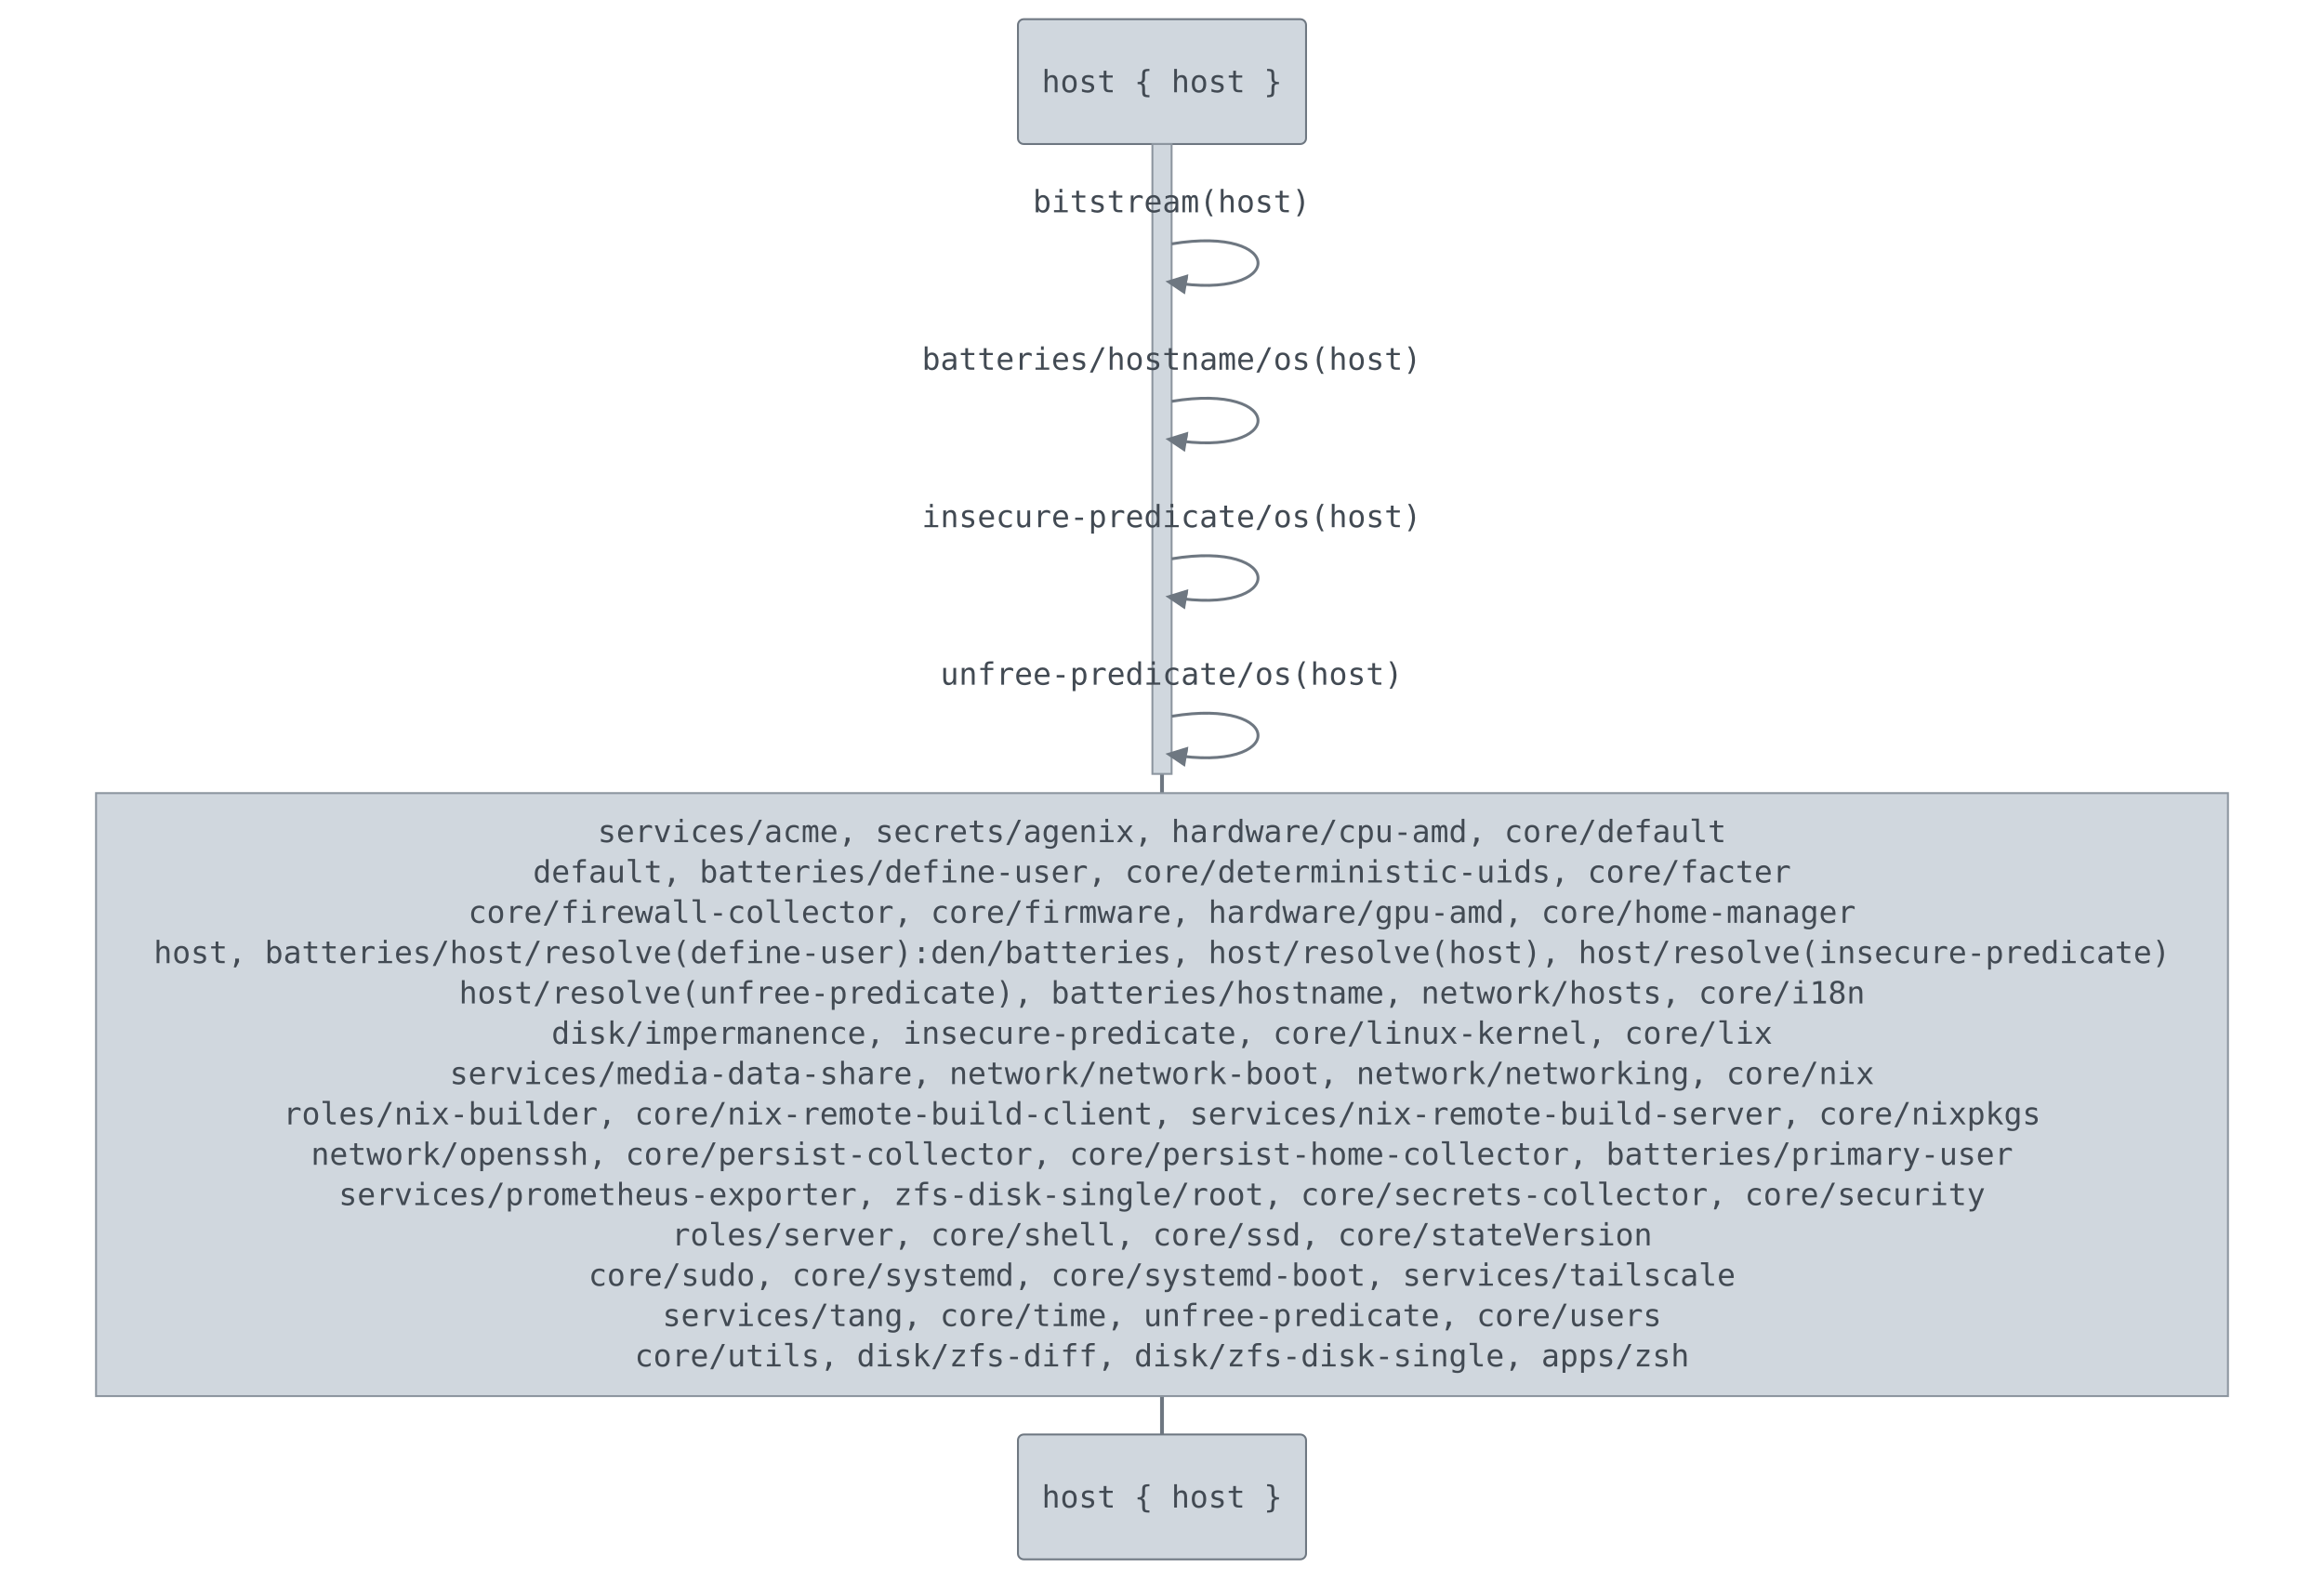
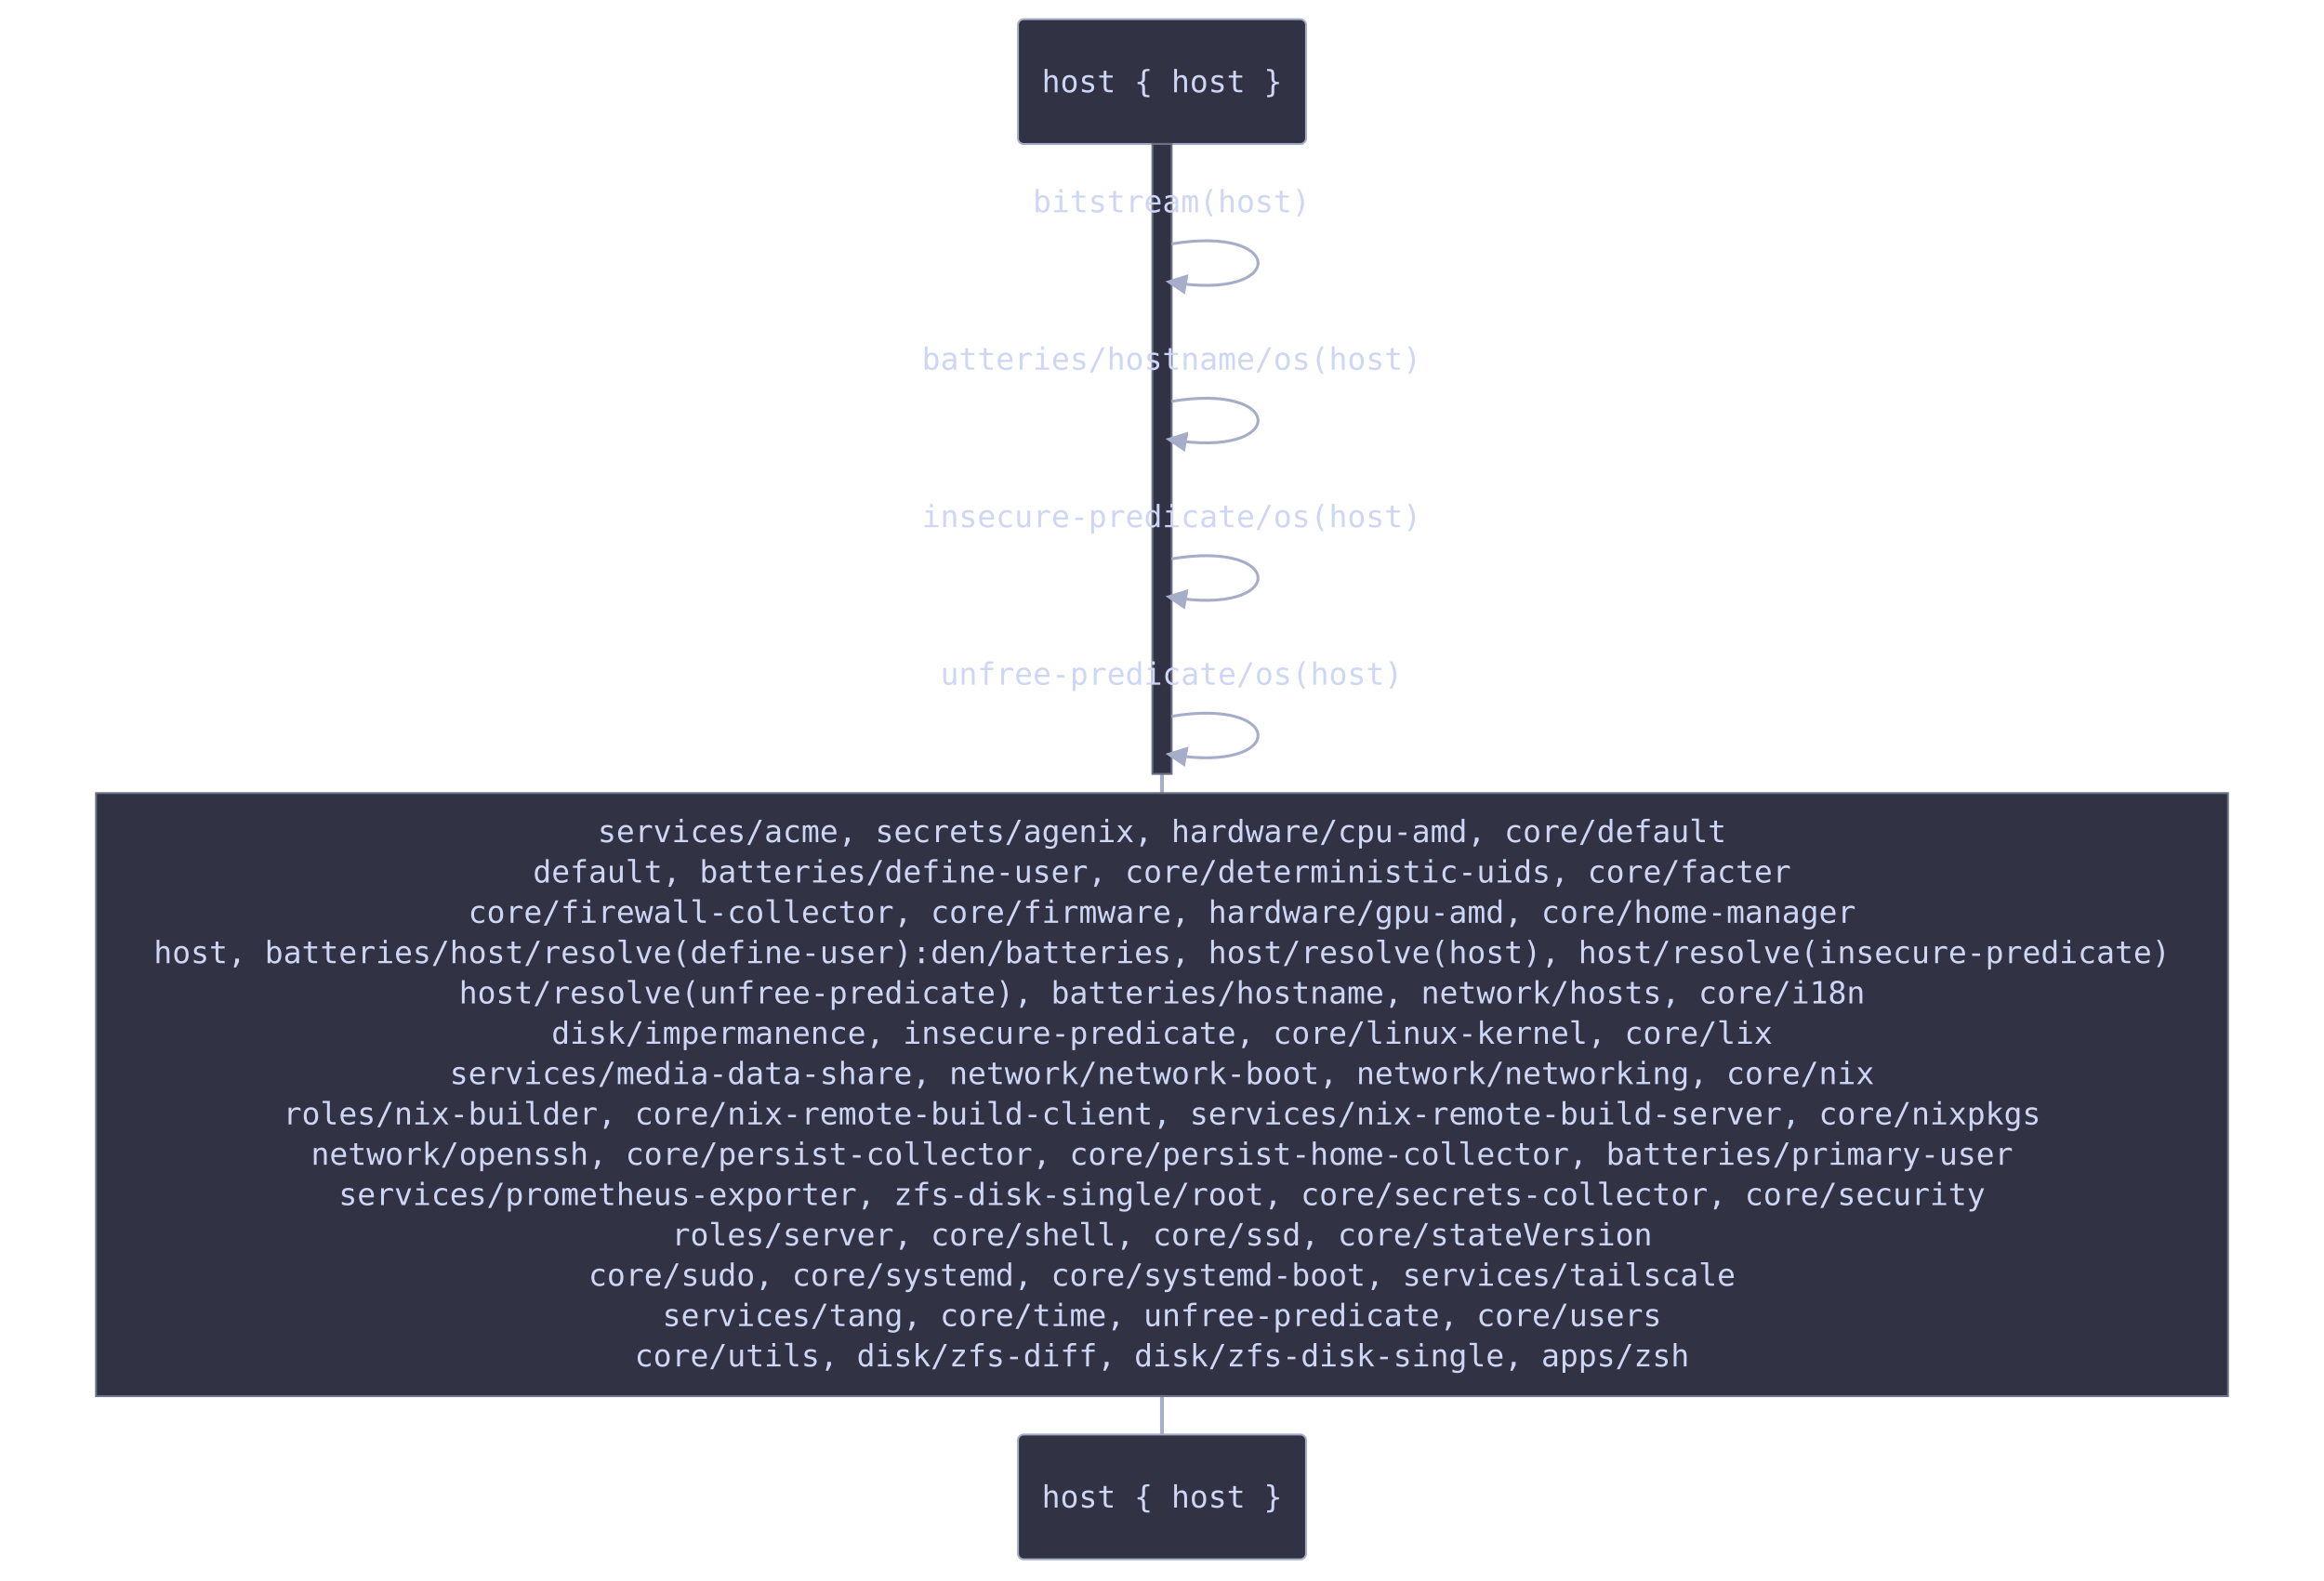
- <svg xmlns="http://www.w3.org/2000/svg" id="my-svg" width="100%" style="max-width: 1210px; background-color: rgb(234, 238, 242);" viewBox="-530 -10 1210 823" role="graphics-document document" aria-roledescription="sequence">
+ <svg xmlns="http://www.w3.org/2000/svg" id="my-svg" width="100%" style="max-width: 1210px; background-color: rgb(30, 30, 46);" viewBox="-530 -10 1210 823" role="graphics-document document" aria-roledescription="sequence">
  <g>
    <rect x="0" y="737" fill="#eaeaea" stroke="#666" width="150" height="65" name="host" rx="3" ry="3" class="actor actor-bottom" />
    <text x="75" y="769.5" dominant-baseline="central" alignment-baseline="central" class="actor actor-box" style="text-anchor: middle; font-size: 16px; font-weight: 400; font-family: &quot;JetBrains Mono&quot;, &quot;Fira Code&quot;, &quot;DejaVu Sans Mono&quot;, monospace;">
      <tspan x="75" dy="0">host { host }</tspan>
    </text>
  </g>
  <g>
    <line id="actor0" x1="75" y1="65" x2="75" y2="737" class="actor-line 200" stroke-width="0.5px" stroke="#999" name="host" data-et="life-line" data-id="host" />
    <g id="root-0" data-et="participant" data-type="participant" data-id="host">
      <rect x="0" y="0" fill="#eaeaea" stroke="#666" width="150" height="65" name="host" rx="3" ry="3" class="actor actor-top" />
      <text x="75" y="32.5" dominant-baseline="central" alignment-baseline="central" class="actor actor-box" style="text-anchor: middle; font-size: 16px; font-weight: 400; font-family: &quot;JetBrains Mono&quot;, &quot;Fira Code&quot;, &quot;DejaVu Sans Mono&quot;, monospace;">
        <tspan x="75" dy="0">host { host }</tspan>
      </text>
    </g>
  </g>
-   <style>#my-svg{font-family:JetBrains Mono,Fira Code,DejaVu Sans Mono,monospace;font-size:16px;fill:#424a53;}@keyframes edge-animation-frame{from{stroke-dashoffset:0;}}@keyframes dash{to{stroke-dashoffset:0;}}#my-svg .edge-animation-slow{stroke-dasharray:9,5!important;stroke-dashoffset:900;animation:dash 50s linear infinite;stroke-linecap:round;}#my-svg .edge-animation-fast{stroke-dasharray:9,5!important;stroke-dashoffset:900;animation:dash 20s linear infinite;stroke-linecap:round;}#my-svg .error-icon{fill:#d0d7de;}#my-svg .error-text{fill:#424a53;stroke:#424a53;}#my-svg .edge-thickness-normal{stroke-width:1px;}#my-svg .edge-thickness-thick{stroke-width:3.5px;}#my-svg .edge-pattern-solid{stroke-dasharray:0;}#my-svg .edge-thickness-invisible{stroke-width:0;fill:none;}#my-svg .edge-pattern-dashed{stroke-dasharray:3;}#my-svg .edge-pattern-dotted{stroke-dasharray:2;}#my-svg .marker{fill:#6e7781;stroke:#6e7781;}#my-svg .marker.cross{stroke:#6e7781;}#my-svg svg{font-family:JetBrains Mono,Fira Code,DejaVu Sans Mono,monospace;font-size:16px;}#my-svg p{margin:0;}#my-svg .actor{stroke:#6e7781;fill:#d0d7de;stroke-width:1;}#my-svg rect.actor.outer-path[data-look="neo"]{filter:drop-shadow( 1px 2px 2px rgba(185,185,185,1));}#my-svg rect.note[data-look="neo"]{stroke:#8c959f;fill:#d0d7de;filter:drop-shadow( 1px 2px 2px rgba(185,185,185,1));}#my-svg text.actor&gt;tspan{fill:#424a53;stroke:none;}#my-svg .actor-line{stroke:#6e7781;}#my-svg .innerArc{stroke-width:1.5;stroke-dasharray:none;}#my-svg .messageLine0{stroke-width:1.5;stroke-dasharray:none;stroke:#6e7781;}#my-svg .messageLine1{stroke-width:1.5;stroke-dasharray:2,2;stroke:#6e7781;}#my-svg [id$="-arrowhead"] path{fill:#6e7781;stroke:#6e7781;}#my-svg .sequenceNumber{fill:#eaeef2;}#my-svg [id$="-sequencenumber"]{fill:#6e7781;}#my-svg [id$="-crosshead"] path{fill:#6e7781;stroke:#6e7781;}#my-svg .messageText{fill:#424a53;stroke:none;}#my-svg .labelBox{stroke:#6e7781;fill:#d0d7de;filter:none;}#my-svg .labelText,#my-svg .labelText&gt;tspan{fill:#424a53;stroke:none;}#my-svg .loopText,#my-svg .loopText&gt;tspan{fill:#424a53;stroke:none;}#my-svg .loopLine{stroke-width:2px;stroke-dasharray:2,2;stroke:#6e7781;fill:#6e7781;}#my-svg .note{stroke:#8c959f;fill:#d0d7de;}#my-svg .noteText,#my-svg .noteText&gt;tspan{fill:#424a53;stroke:none;font-weight:normal;}#my-svg .activation0{fill:#d0d7de;stroke:#8c959f;}#my-svg .activation1{fill:#d0d7de;stroke:#8c959f;}#my-svg .activation2{fill:#d0d7de;stroke:#8c959f;}#my-svg .actorPopupMenu{position:absolute;}#my-svg .actorPopupMenuPanel{position:absolute;fill:#d0d7de;box-shadow:0px 8px 16px 0px rgba(0,0,0,0.2);filter:drop-shadow(3px 5px 2px rgb(0 0 0 / 0.4));}#my-svg .actor-man circle,#my-svg line{fill:#d0d7de;stroke-width:2px;}#my-svg g rect.rect{filter:drop-shadow( 1px 2px 2px rgba(185,185,185,1));stroke:#6e7781;}#my-svg .node .neo-node{stroke:#6e7781;}#my-svg [data-look="neo"].node rect,#my-svg [data-look="neo"].cluster rect,#my-svg [data-look="neo"].node polygon{stroke:url(#my-svg-gradient);filter:drop-shadow( 1px 2px 2px rgba(185,185,185,1));}#my-svg [data-look="neo"].node path{stroke:url(#my-svg-gradient);stroke-width:1px;}#my-svg [data-look="neo"].node .outer-path{filter:drop-shadow( 1px 2px 2px rgba(185,185,185,1));}#my-svg [data-look="neo"].node .neo-line path{stroke:#6e7781;filter:none;}#my-svg [data-look="neo"].node circle{stroke:url(#my-svg-gradient);filter:drop-shadow( 1px 2px 2px rgba(185,185,185,1));}#my-svg [data-look="neo"].node circle .state-start{fill:#000000;}#my-svg [data-look="neo"].icon-shape .icon{fill:url(#my-svg-gradient);filter:drop-shadow( 1px 2px 2px rgba(185,185,185,1));}#my-svg [data-look="neo"].icon-shape .icon-neo path{stroke:url(#my-svg-gradient);filter:drop-shadow( 1px 2px 2px rgba(185,185,185,1));}#my-svg :root{--mermaid-font-family:JetBrains Mono,Fira Code,DejaVu Sans Mono,monospace;}</style>
+   <style>#my-svg{font-family:JetBrains Mono,Fira Code,DejaVu Sans Mono,monospace;font-size:16px;fill:#cdd6f4;}@keyframes edge-animation-frame{from{stroke-dashoffset:0;}}@keyframes dash{to{stroke-dashoffset:0;}}#my-svg .edge-animation-slow{stroke-dasharray:9,5!important;stroke-dashoffset:900;animation:dash 50s linear infinite;stroke-linecap:round;}#my-svg .edge-animation-fast{stroke-dasharray:9,5!important;stroke-dashoffset:900;animation:dash 20s linear infinite;stroke-linecap:round;}#my-svg .error-icon{fill:#313244;}#my-svg .error-text{fill:#cdd6f4;stroke:#cdd6f4;}#my-svg .edge-thickness-normal{stroke-width:1px;}#my-svg .edge-thickness-thick{stroke-width:3.5px;}#my-svg .edge-pattern-solid{stroke-dasharray:0;}#my-svg .edge-thickness-invisible{stroke-width:0;fill:none;}#my-svg .edge-pattern-dashed{stroke-dasharray:3;}#my-svg .edge-pattern-dotted{stroke-dasharray:2;}#my-svg .marker{fill:#a6adc8;stroke:#a6adc8;}#my-svg .marker.cross{stroke:#a6adc8;}#my-svg svg{font-family:JetBrains Mono,Fira Code,DejaVu Sans Mono,monospace;font-size:16px;}#my-svg p{margin:0;}#my-svg .actor{stroke:#a6adc8;fill:#313244;stroke-width:1;}#my-svg rect.actor.outer-path[data-look="neo"]{filter:drop-shadow( 1px 2px 2px rgba(185,185,185,1));}#my-svg rect.note[data-look="neo"]{stroke:#6c7086;fill:#313244;filter:drop-shadow( 1px 2px 2px rgba(185,185,185,1));}#my-svg text.actor&gt;tspan{fill:#cdd6f4;stroke:none;}#my-svg .actor-line{stroke:#a6adc8;}#my-svg .innerArc{stroke-width:1.5;stroke-dasharray:none;}#my-svg .messageLine0{stroke-width:1.5;stroke-dasharray:none;stroke:#a6adc8;}#my-svg .messageLine1{stroke-width:1.5;stroke-dasharray:2,2;stroke:#a6adc8;}#my-svg [id$="-arrowhead"] path{fill:#a6adc8;stroke:#a6adc8;}#my-svg .sequenceNumber{fill:#1e1e2e;}#my-svg [id$="-sequencenumber"]{fill:#a6adc8;}#my-svg [id$="-crosshead"] path{fill:#a6adc8;stroke:#a6adc8;}#my-svg .messageText{fill:#cdd6f4;stroke:none;}#my-svg .labelBox{stroke:#a6adc8;fill:#313244;filter:none;}#my-svg .labelText,#my-svg .labelText&gt;tspan{fill:#cdd6f4;stroke:none;}#my-svg .loopText,#my-svg .loopText&gt;tspan{fill:#cdd6f4;stroke:none;}#my-svg .loopLine{stroke-width:2px;stroke-dasharray:2,2;stroke:#a6adc8;fill:#a6adc8;}#my-svg .note{stroke:#6c7086;fill:#313244;}#my-svg .noteText,#my-svg .noteText&gt;tspan{fill:#cdd6f4;stroke:none;font-weight:normal;}#my-svg .activation0{fill:#313244;stroke:#6c7086;}#my-svg .activation1{fill:#313244;stroke:#6c7086;}#my-svg .activation2{fill:#313244;stroke:#6c7086;}#my-svg .actorPopupMenu{position:absolute;}#my-svg .actorPopupMenuPanel{position:absolute;fill:#313244;box-shadow:0px 8px 16px 0px rgba(0,0,0,0.2);filter:drop-shadow(3px 5px 2px rgb(0 0 0 / 0.4));}#my-svg .actor-man circle,#my-svg line{fill:#313244;stroke-width:2px;}#my-svg g rect.rect{filter:drop-shadow( 1px 2px 2px rgba(185,185,185,1));stroke:#a6adc8;}#my-svg .node .neo-node{stroke:#a6adc8;}#my-svg [data-look="neo"].node rect,#my-svg [data-look="neo"].cluster rect,#my-svg [data-look="neo"].node polygon{stroke:url(#my-svg-gradient);filter:drop-shadow( 1px 2px 2px rgba(185,185,185,1));}#my-svg [data-look="neo"].node path{stroke:url(#my-svg-gradient);stroke-width:1px;}#my-svg [data-look="neo"].node .outer-path{filter:drop-shadow( 1px 2px 2px rgba(185,185,185,1));}#my-svg [data-look="neo"].node .neo-line path{stroke:#a6adc8;filter:none;}#my-svg [data-look="neo"].node circle{stroke:url(#my-svg-gradient);filter:drop-shadow( 1px 2px 2px rgba(185,185,185,1));}#my-svg [data-look="neo"].node circle .state-start{fill:#000000;}#my-svg [data-look="neo"].icon-shape .icon{fill:url(#my-svg-gradient);filter:drop-shadow( 1px 2px 2px rgba(185,185,185,1));}#my-svg [data-look="neo"].icon-shape .icon-neo path{stroke:url(#my-svg-gradient);filter:drop-shadow( 1px 2px 2px rgba(185,185,185,1));}#my-svg :root{--mermaid-font-family:JetBrains Mono,Fira Code,DejaVu Sans Mono,monospace;}</style>
  <g />
  <defs>
    <symbol id="my-svg-computer" width="24" height="24">
      <path transform="scale(.5)" d="M2 2v13h20v-13h-20zm18 11h-16v-9h16v9zm-10.228 6l.466-1h3.524l.467 1h-4.457zm14.228 3h-24l2-6h2.104l-1.33 4h18.45l-1.297-4h2.073l2 6zm-5-10h-14v-7h14v7z" />
    </symbol>
  </defs>
  <defs>
    <symbol id="my-svg-database" fill-rule="evenodd" clip-rule="evenodd">
      <path transform="scale(.5)" d="M12.258.001l.256.004.255.005.253.008.251.01.249.012.247.015.246.016.242.019.241.02.239.023.236.024.233.027.231.028.229.031.225.032.223.034.22.036.217.038.214.04.211.041.208.043.205.045.201.046.198.048.194.05.191.051.187.053.183.054.18.056.175.057.172.059.168.06.163.061.16.063.155.064.15.066.074.033.073.033.071.034.07.034.069.035.068.035.067.035.066.035.064.036.064.036.062.036.06.036.06.037.058.037.058.037.055.038.055.038.053.038.052.038.051.039.05.039.048.039.047.039.045.04.044.04.043.04.041.04.04.041.039.041.037.041.036.041.034.041.033.042.032.042.03.042.029.042.027.042.026.043.024.043.023.043.021.043.02.043.018.044.017.043.015.044.013.044.012.044.011.045.009.044.007.045.006.045.004.045.002.045.001.045v17l-.001.045-.002.045-.004.045-.006.045-.007.045-.009.044-.011.045-.012.044-.013.044-.015.044-.017.043-.018.044-.02.043-.021.043-.023.043-.024.043-.026.043-.027.042-.029.042-.03.042-.032.042-.033.042-.034.041-.036.041-.037.041-.039.041-.04.041-.041.04-.043.04-.044.04-.045.04-.047.039-.048.039-.05.039-.051.039-.052.038-.053.038-.055.038-.055.038-.058.037-.058.037-.06.037-.06.036-.062.036-.064.036-.064.036-.066.035-.067.035-.068.035-.069.035-.07.034-.071.034-.073.033-.074.033-.15.066-.155.064-.16.063-.163.061-.168.06-.172.059-.175.057-.18.056-.183.054-.187.053-.191.051-.194.05-.198.048-.201.046-.205.045-.208.043-.211.041-.214.04-.217.038-.22.036-.223.034-.225.032-.229.031-.231.028-.233.027-.236.024-.239.023-.241.02-.242.019-.246.016-.247.015-.249.012-.251.01-.253.008-.255.005-.256.004-.258.001-.258-.001-.256-.004-.255-.005-.253-.008-.251-.01-.249-.012-.247-.015-.245-.016-.243-.019-.241-.02-.238-.023-.236-.024-.234-.027-.231-.028-.228-.031-.226-.032-.223-.034-.22-.036-.217-.038-.214-.04-.211-.041-.208-.043-.204-.045-.201-.046-.198-.048-.195-.05-.19-.051-.187-.053-.184-.054-.179-.056-.176-.057-.172-.059-.167-.06-.164-.061-.159-.063-.155-.064-.151-.066-.074-.033-.072-.033-.072-.034-.07-.034-.069-.035-.068-.035-.067-.035-.066-.035-.064-.036-.063-.036-.062-.036-.061-.036-.06-.037-.058-.037-.057-.037-.056-.038-.055-.038-.053-.038-.052-.038-.051-.039-.049-.039-.049-.039-.046-.039-.046-.04-.044-.04-.043-.04-.041-.04-.04-.041-.039-.041-.037-.041-.036-.041-.034-.041-.033-.042-.032-.042-.03-.042-.029-.042-.027-.042-.026-.043-.024-.043-.023-.043-.021-.043-.02-.043-.018-.044-.017-.043-.015-.044-.013-.044-.012-.044-.011-.045-.009-.044-.007-.045-.006-.045-.004-.045-.002-.045-.001-.045v-17l.001-.045.002-.045.004-.045.006-.045.007-.045.009-.044.011-.045.012-.044.013-.044.015-.044.017-.043.018-.044.02-.043.021-.043.023-.043.024-.043.026-.043.027-.042.029-.042.03-.042.032-.042.033-.042.034-.041.036-.041.037-.041.039-.041.04-.041.041-.04.043-.04.044-.04.046-.04.046-.039.049-.039.049-.039.051-.039.052-.038.053-.038.055-.038.056-.038.057-.037.058-.037.06-.037.061-.036.062-.036.063-.036.064-.036.066-.035.067-.035.068-.035.069-.035.07-.034.072-.034.072-.033.074-.033.151-.066.155-.064.159-.063.164-.061.167-.06.172-.059.176-.057.179-.056.184-.054.187-.053.19-.051.195-.05.198-.048.201-.046.204-.045.208-.043.211-.041.214-.04.217-.038.22-.036.223-.034.226-.032.228-.031.231-.028.234-.027.236-.024.238-.023.241-.02.243-.019.245-.016.247-.015.249-.012.251-.01.253-.008.255-.005.256-.004.258-.001.258.001zm-9.258 20.499v.01l.001.021.003.021.004.022.005.021.006.022.007.022.009.023.01.022.011.023.012.023.013.023.015.023.016.024.017.023.018.024.019.024.021.024.022.025.023.024.024.025.052.049.056.05.061.051.066.051.07.051.075.051.079.052.084.052.088.052.092.052.097.052.102.051.105.052.11.052.114.051.119.051.123.051.127.05.131.05.135.05.139.048.144.049.147.047.152.047.155.047.16.045.163.045.167.043.171.043.176.041.178.041.183.039.187.039.19.037.194.035.197.035.202.033.204.031.209.03.212.029.216.027.219.025.222.024.226.021.23.02.233.018.236.016.24.015.243.012.246.01.249.008.253.005.256.004.259.001.26-.001.257-.004.254-.005.25-.008.247-.011.244-.012.241-.014.237-.016.233-.018.231-.021.226-.021.224-.024.22-.026.216-.027.212-.028.21-.031.205-.031.202-.034.198-.034.194-.036.191-.037.187-.039.183-.04.179-.04.175-.042.172-.043.168-.044.163-.045.16-.046.155-.046.152-.047.148-.048.143-.049.139-.049.136-.05.131-.05.126-.05.123-.051.118-.052.114-.051.11-.052.106-.052.101-.052.096-.052.092-.052.088-.053.083-.051.079-.052.074-.052.07-.051.065-.051.06-.051.056-.05.051-.05.023-.024.023-.025.021-.024.02-.024.019-.024.018-.024.017-.024.015-.023.014-.024.013-.023.012-.023.01-.023.01-.022.008-.022.006-.022.006-.022.004-.022.004-.021.001-.021.001-.021v-4.127l-.077.055-.08.053-.083.054-.085.053-.087.052-.09.052-.093.051-.095.05-.097.05-.1.049-.102.049-.105.048-.106.047-.109.047-.111.046-.114.045-.115.045-.118.044-.12.043-.122.042-.124.042-.126.041-.128.04-.13.04-.132.038-.134.038-.135.037-.138.037-.139.035-.142.035-.143.034-.144.033-.147.032-.148.031-.15.03-.151.03-.153.029-.154.027-.156.027-.158.026-.159.025-.161.024-.162.023-.163.022-.165.021-.166.02-.167.019-.169.018-.169.017-.171.016-.173.015-.173.014-.175.013-.175.012-.177.011-.178.01-.179.008-.179.008-.181.006-.182.005-.182.004-.184.003-.184.002h-.37l-.184-.002-.184-.003-.182-.004-.182-.005-.181-.006-.179-.008-.179-.008-.178-.01-.176-.011-.176-.012-.175-.013-.173-.014-.172-.015-.171-.016-.17-.017-.169-.018-.167-.019-.166-.02-.165-.021-.163-.022-.162-.023-.161-.024-.159-.025-.157-.026-.156-.027-.155-.027-.153-.029-.151-.03-.15-.03-.148-.031-.146-.032-.145-.033-.143-.034-.141-.035-.14-.035-.137-.037-.136-.037-.134-.038-.132-.038-.13-.04-.128-.04-.126-.041-.124-.042-.122-.042-.12-.044-.117-.043-.116-.045-.113-.045-.112-.046-.109-.047-.106-.047-.105-.048-.102-.049-.1-.049-.097-.05-.095-.05-.093-.052-.09-.051-.087-.052-.085-.053-.083-.054-.08-.054-.077-.054v4.127zm0-5.654v.011l.001.021.003.021.004.021.005.022.006.022.007.022.009.022.01.022.011.023.012.023.013.023.015.024.016.023.017.024.018.024.019.024.021.024.022.024.023.025.024.024.052.05.056.05.061.05.066.051.07.051.075.052.079.051.084.052.088.052.092.052.097.052.102.052.105.052.11.051.114.051.119.052.123.05.127.051.131.05.135.049.139.049.144.048.147.048.152.047.155.046.16.045.163.045.167.044.171.042.176.042.178.04.183.04.187.038.19.037.194.036.197.034.202.033.204.032.209.03.212.028.216.027.219.025.222.024.226.022.23.02.233.018.236.016.24.014.243.012.246.01.249.008.253.006.256.003.259.001.26-.001.257-.003.254-.006.25-.008.247-.01.244-.012.241-.015.237-.016.233-.018.231-.02.226-.022.224-.024.22-.025.216-.027.212-.029.21-.03.205-.032.202-.033.198-.035.194-.036.191-.037.187-.039.183-.039.179-.041.175-.042.172-.043.168-.044.163-.045.16-.045.155-.047.152-.047.148-.048.143-.048.139-.05.136-.049.131-.05.126-.051.123-.051.118-.051.114-.052.11-.052.106-.052.101-.052.096-.052.092-.052.088-.052.083-.052.079-.052.074-.051.07-.052.065-.051.06-.05.056-.051.051-.049.023-.025.023-.024.021-.025.02-.024.019-.024.018-.024.017-.024.015-.023.014-.023.013-.024.012-.022.01-.023.01-.023.008-.022.006-.022.006-.022.004-.021.004-.022.001-.021.001-.021v-4.139l-.077.054-.08.054-.083.054-.085.052-.087.053-.09.051-.093.051-.095.051-.097.05-.1.049-.102.049-.105.048-.106.047-.109.047-.111.046-.114.045-.115.044-.118.044-.12.044-.122.042-.124.042-.126.041-.128.04-.13.039-.132.039-.134.038-.135.037-.138.036-.139.036-.142.035-.143.033-.144.033-.147.033-.148.031-.15.03-.151.03-.153.028-.154.028-.156.027-.158.026-.159.025-.161.024-.162.023-.163.022-.165.021-.166.02-.167.019-.169.018-.169.017-.171.016-.173.015-.173.014-.175.013-.175.012-.177.011-.178.009-.179.009-.179.007-.181.007-.182.005-.182.004-.184.003-.184.002h-.37l-.184-.002-.184-.003-.182-.004-.182-.005-.181-.007-.179-.007-.179-.009-.178-.009-.176-.011-.176-.012-.175-.013-.173-.014-.172-.015-.171-.016-.17-.017-.169-.018-.167-.019-.166-.02-.165-.021-.163-.022-.162-.023-.161-.024-.159-.025-.157-.026-.156-.027-.155-.028-.153-.028-.151-.03-.15-.03-.148-.031-.146-.033-.145-.033-.143-.033-.141-.035-.14-.036-.137-.036-.136-.037-.134-.038-.132-.039-.13-.039-.128-.04-.126-.041-.124-.042-.122-.043-.12-.043-.117-.044-.116-.044-.113-.046-.112-.046-.109-.046-.106-.047-.105-.048-.102-.049-.1-.049-.097-.05-.095-.051-.093-.051-.09-.051-.087-.053-.085-.052-.083-.054-.08-.054-.077-.054v4.139zm0-5.666v.011l.001.02.003.022.004.021.005.022.006.021.007.022.009.023.01.022.011.023.012.023.013.023.015.023.016.024.017.024.018.023.019.024.021.025.022.024.023.024.024.025.052.05.056.05.061.05.066.051.07.051.075.052.079.051.084.052.088.052.092.052.097.052.102.052.105.051.11.052.114.051.119.051.123.051.127.05.131.05.135.05.139.049.144.048.147.048.152.047.155.046.16.045.163.045.167.043.171.043.176.042.178.04.183.04.187.038.19.037.194.036.197.034.202.033.204.032.209.03.212.028.216.027.219.025.222.024.226.021.23.02.233.018.236.017.24.014.243.012.246.01.249.008.253.006.256.003.259.001.26-.001.257-.003.254-.006.25-.008.247-.01.244-.013.241-.014.237-.016.233-.018.231-.02.226-.022.224-.024.22-.025.216-.027.212-.029.21-.03.205-.032.202-.033.198-.035.194-.036.191-.037.187-.039.183-.039.179-.041.175-.042.172-.043.168-.044.163-.045.16-.045.155-.047.152-.047.148-.048.143-.049.139-.049.136-.049.131-.051.126-.05.123-.051.118-.052.114-.051.11-.052.106-.052.101-.052.096-.052.092-.052.088-.052.083-.052.079-.052.074-.052.07-.051.065-.051.06-.051.056-.05.051-.049.023-.025.023-.025.021-.024.02-.024.019-.024.018-.024.017-.024.015-.023.014-.024.013-.023.012-.023.01-.022.01-.023.008-.022.006-.022.006-.022.004-.022.004-.021.001-.021.001-.021v-4.153l-.077.054-.08.054-.083.053-.085.053-.087.053-.09.051-.093.051-.095.051-.097.05-.1.049-.102.048-.105.048-.106.048-.109.046-.111.046-.114.046-.115.044-.118.044-.12.043-.122.043-.124.042-.126.041-.128.04-.13.039-.132.039-.134.038-.135.037-.138.036-.139.036-.142.034-.143.034-.144.033-.147.032-.148.032-.15.03-.151.03-.153.028-.154.028-.156.027-.158.026-.159.024-.161.024-.162.023-.163.023-.165.021-.166.02-.167.019-.169.018-.169.017-.171.016-.173.015-.173.014-.175.013-.175.012-.177.01-.178.01-.179.009-.179.007-.181.006-.182.006-.182.004-.184.003-.184.001-.185.001-.185-.001-.184-.001-.184-.003-.182-.004-.182-.006-.181-.006-.179-.007-.179-.009-.178-.01-.176-.01-.176-.012-.175-.013-.173-.014-.172-.015-.171-.016-.17-.017-.169-.018-.167-.019-.166-.02-.165-.021-.163-.023-.162-.023-.161-.024-.159-.024-.157-.026-.156-.027-.155-.028-.153-.028-.151-.03-.15-.03-.148-.032-.146-.032-.145-.033-.143-.034-.141-.034-.14-.036-.137-.036-.136-.037-.134-.038-.132-.039-.13-.039-.128-.041-.126-.041-.124-.041-.122-.043-.12-.043-.117-.044-.116-.044-.113-.046-.112-.046-.109-.046-.106-.048-.105-.048-.102-.048-.1-.05-.097-.049-.095-.051-.093-.051-.09-.052-.087-.052-.085-.053-.083-.053-.08-.054-.077-.054v4.153zm8.74-8.179l-.257.004-.254.005-.25.008-.247.011-.244.012-.241.014-.237.016-.233.018-.231.021-.226.022-.224.023-.22.026-.216.027-.212.028-.21.031-.205.032-.202.033-.198.034-.194.036-.191.038-.187.038-.183.04-.179.041-.175.042-.172.043-.168.043-.163.045-.16.046-.155.046-.152.048-.148.048-.143.048-.139.049-.136.05-.131.05-.126.051-.123.051-.118.051-.114.052-.11.052-.106.052-.101.052-.096.052-.092.052-.088.052-.083.052-.079.052-.074.051-.07.052-.065.051-.06.05-.056.05-.051.05-.023.025-.023.024-.021.024-.02.025-.019.024-.018.024-.017.023-.015.024-.014.023-.013.023-.012.023-.01.023-.01.022-.008.022-.006.023-.006.021-.004.022-.004.021-.001.021-.001.021.001.021.001.021.004.021.004.022.006.021.006.023.008.022.01.022.01.023.012.023.013.023.014.023.015.024.017.023.018.024.019.024.02.025.021.024.023.024.023.025.051.05.056.05.06.05.065.051.07.052.074.051.079.052.083.052.088.052.092.052.096.052.101.052.106.052.11.052.114.052.118.051.123.051.126.051.131.05.136.05.139.049.143.048.148.048.152.048.155.046.16.046.163.045.168.043.172.043.175.042.179.041.183.04.187.038.191.038.194.036.198.034.202.033.205.032.21.031.212.028.216.027.22.026.224.023.226.022.231.021.233.018.237.016.241.014.244.012.247.011.25.008.254.005.257.004.26.001.26-.001.257-.004.254-.005.25-.008.247-.011.244-.012.241-.014.237-.016.233-.018.231-.021.226-.022.224-.023.22-.026.216-.027.212-.028.21-.031.205-.032.202-.033.198-.034.194-.036.191-.038.187-.038.183-.04.179-.041.175-.042.172-.043.168-.043.163-.045.16-.046.155-.046.152-.048.148-.048.143-.048.139-.049.136-.05.131-.05.126-.051.123-.051.118-.051.114-.052.11-.052.106-.052.101-.052.096-.052.092-.052.088-.052.083-.052.079-.052.074-.051.07-.052.065-.051.06-.05.056-.05.051-.05.023-.025.023-.024.021-.024.02-.025.019-.024.018-.024.017-.023.015-.024.014-.023.013-.023.012-.023.01-.023.01-.022.008-.022.006-.023.006-.021.004-.022.004-.021.001-.021.001-.021-.001-.021-.001-.021-.004-.021-.004-.022-.006-.021-.006-.023-.008-.022-.01-.022-.01-.023-.012-.023-.013-.023-.014-.023-.015-.024-.017-.023-.018-.024-.019-.024-.02-.025-.021-.024-.023-.024-.023-.025-.051-.05-.056-.05-.06-.05-.065-.051-.07-.052-.074-.051-.079-.052-.083-.052-.088-.052-.092-.052-.096-.052-.101-.052-.106-.052-.11-.052-.114-.052-.118-.051-.123-.051-.126-.051-.131-.05-.136-.05-.139-.049-.143-.048-.148-.048-.152-.048-.155-.046-.16-.046-.163-.045-.168-.043-.172-.043-.175-.042-.179-.041-.183-.04-.187-.038-.191-.038-.194-.036-.198-.034-.202-.033-.205-.032-.21-.031-.212-.028-.216-.027-.22-.026-.224-.023-.226-.022-.231-.021-.233-.018-.237-.016-.241-.014-.244-.012-.247-.011-.25-.008-.254-.005-.257-.004-.26-.001-.26.001z" />
    </symbol>
  </defs>
  <defs>
    <symbol id="my-svg-clock" width="24" height="24">
      <path transform="scale(.5)" d="M12 2c5.514 0 10 4.486 10 10s-4.486 10-10 10-10-4.486-10-10 4.486-10 10-10zm0-2c-6.627 0-12 5.373-12 12s5.373 12 12 12 12-5.373 12-12-5.373-12-12-12zm5.848 12.459c.202.038.202.333.001.372-1.907.361-6.045 1.111-6.547 1.111-.719 0-1.301-.582-1.301-1.301 0-.512.77-5.447 1.125-7.445.034-.192.312-.181.343.014l.985 6.238 5.394 1.011z" />
    </symbol>
  </defs>
  <defs>
    <marker id="my-svg-arrowhead" refX="7.9" refY="5" markerUnits="userSpaceOnUse" markerWidth="12" markerHeight="12" orient="auto-start-reverse">
      <path d="M -1 0 L 10 5 L 0 10 z" />
    </marker>
  </defs>
  <defs>
    <marker id="my-svg-crosshead" markerWidth="15" markerHeight="8" orient="auto" refX="4" refY="4.5">
      <path fill="none" stroke="#000000" stroke-width="1pt" d="M 1,2 L 6,7 M 6,2 L 1,7" style="stroke-dasharray: 0, 0;" />
    </marker>
  </defs>
  <defs>
    <marker id="my-svg-filled-head" refX="15.5" refY="7" markerWidth="20" markerHeight="28" orient="auto">
      <path d="M 18,7 L9,13 L14,7 L9,1 Z" />
    </marker>
  </defs>
  <defs>
    <marker id="my-svg-sequencenumber" refX="15" refY="15" markerWidth="60" markerHeight="40" orient="auto">
      <circle cx="15" cy="15" r="6" />
    </marker>
  </defs>
  <defs>
    <marker id="my-svg-solidTopArrowHead" refX="7.9" refY="7.25" markerUnits="userSpaceOnUse" markerWidth="12" markerHeight="12" orient="auto-start-reverse">
      <path d="M 0 0 L 10 8 L 0 8 z" />
    </marker>
  </defs>
  <defs>
    <marker id="my-svg-solidBottomArrowHead" refX="7.9" refY="0.75" markerUnits="userSpaceOnUse" markerWidth="12" markerHeight="12" orient="auto-start-reverse">
      <path d="M 0 0 L 10 0 L 0 8 z" />
    </marker>
  </defs>
  <defs>
    <marker id="my-svg-stickTopArrowHead" refX="7.5" refY="7" markerUnits="userSpaceOnUse" markerWidth="12" markerHeight="12" orient="auto-start-reverse">
      <path d="M 0 0 L 7 7" stroke="black" stroke-width="1.5" fill="none" />
    </marker>
  </defs>
  <defs>
    <marker id="my-svg-stickBottomArrowHead" refX="7.5" refY="0" markerUnits="userSpaceOnUse" markerWidth="12" markerHeight="12" orient="auto-start-reverse">
      <path d="M 0 7 L 7 0" stroke="black" stroke-width="1.5" fill="none" />
    </marker>
  </defs>
  <g>
    <rect x="70" y="65" fill="#EDF2AE" stroke="#666" width="10" height="328" class="activation0" />
  </g>
  <g data-et="note" data-id="i6">
    <rect x="-480" y="403" fill="#EDF2AE" stroke="#666" width="1110" height="314" class="note" />
    <text x="75" y="408" text-anchor="middle" dominant-baseline="middle" alignment-baseline="middle" class="noteText" dy="1em" style="font-family: &quot;JetBrains Mono&quot;, &quot;Fira Code&quot;, &quot;DejaVu Sans Mono&quot;, monospace; font-size: 16px; font-weight: 400;">
      <tspan x="75">services/acme, secrets/agenix, hardware/cpu-amd, core/default</tspan>
    </text>
    <text x="75" y="429" text-anchor="middle" dominant-baseline="middle" alignment-baseline="middle" class="noteText" dy="1em" style="font-family: &quot;JetBrains Mono&quot;, &quot;Fira Code&quot;, &quot;DejaVu Sans Mono&quot;, monospace; font-size: 16px; font-weight: 400;">
      <tspan x="75">default, batteries/define-user, core/deterministic-uids, core/facter</tspan>
    </text>
    <text x="75" y="450" text-anchor="middle" dominant-baseline="middle" alignment-baseline="middle" class="noteText" dy="1em" style="font-family: &quot;JetBrains Mono&quot;, &quot;Fira Code&quot;, &quot;DejaVu Sans Mono&quot;, monospace; font-size: 16px; font-weight: 400;">
      <tspan x="75">core/firewall-collector, core/firmware, hardware/gpu-amd, core/home-manager</tspan>
    </text>
    <text x="75" y="471" text-anchor="middle" dominant-baseline="middle" alignment-baseline="middle" class="noteText" dy="1em" style="font-family: &quot;JetBrains Mono&quot;, &quot;Fira Code&quot;, &quot;DejaVu Sans Mono&quot;, monospace; font-size: 16px; font-weight: 400;">
      <tspan x="75">host, batteries/host/resolve(define-user):den/batteries, host/resolve(host), host/resolve(insecure-predicate)</tspan>
    </text>
    <text x="75" y="492" text-anchor="middle" dominant-baseline="middle" alignment-baseline="middle" class="noteText" dy="1em" style="font-family: &quot;JetBrains Mono&quot;, &quot;Fira Code&quot;, &quot;DejaVu Sans Mono&quot;, monospace; font-size: 16px; font-weight: 400;">
      <tspan x="75">host/resolve(unfree-predicate), batteries/hostname, network/hosts, core/i18n</tspan>
    </text>
    <text x="75" y="513" text-anchor="middle" dominant-baseline="middle" alignment-baseline="middle" class="noteText" dy="1em" style="font-family: &quot;JetBrains Mono&quot;, &quot;Fira Code&quot;, &quot;DejaVu Sans Mono&quot;, monospace; font-size: 16px; font-weight: 400;">
      <tspan x="75">disk/impermanence, insecure-predicate, core/linux-kernel, core/lix</tspan>
    </text>
    <text x="75" y="534" text-anchor="middle" dominant-baseline="middle" alignment-baseline="middle" class="noteText" dy="1em" style="font-family: &quot;JetBrains Mono&quot;, &quot;Fira Code&quot;, &quot;DejaVu Sans Mono&quot;, monospace; font-size: 16px; font-weight: 400;">
      <tspan x="75">services/media-data-share, network/network-boot, network/networking, core/nix</tspan>
    </text>
    <text x="75" y="555" text-anchor="middle" dominant-baseline="middle" alignment-baseline="middle" class="noteText" dy="1em" style="font-family: &quot;JetBrains Mono&quot;, &quot;Fira Code&quot;, &quot;DejaVu Sans Mono&quot;, monospace; font-size: 16px; font-weight: 400;">
      <tspan x="75">roles/nix-builder, core/nix-remote-build-client, services/nix-remote-build-server, core/nixpkgs</tspan>
    </text>
    <text x="75" y="576" text-anchor="middle" dominant-baseline="middle" alignment-baseline="middle" class="noteText" dy="1em" style="font-family: &quot;JetBrains Mono&quot;, &quot;Fira Code&quot;, &quot;DejaVu Sans Mono&quot;, monospace; font-size: 16px; font-weight: 400;">
      <tspan x="75">network/openssh, core/persist-collector, core/persist-home-collector, batteries/primary-user</tspan>
    </text>
    <text x="75" y="597" text-anchor="middle" dominant-baseline="middle" alignment-baseline="middle" class="noteText" dy="1em" style="font-family: &quot;JetBrains Mono&quot;, &quot;Fira Code&quot;, &quot;DejaVu Sans Mono&quot;, monospace; font-size: 16px; font-weight: 400;">
      <tspan x="75">services/prometheus-exporter, zfs-disk-single/root, core/secrets-collector, core/security</tspan>
    </text>
    <text x="75" y="618" text-anchor="middle" dominant-baseline="middle" alignment-baseline="middle" class="noteText" dy="1em" style="font-family: &quot;JetBrains Mono&quot;, &quot;Fira Code&quot;, &quot;DejaVu Sans Mono&quot;, monospace; font-size: 16px; font-weight: 400;">
      <tspan x="75">roles/server, core/shell, core/ssd, core/stateVersion</tspan>
    </text>
    <text x="75" y="639" text-anchor="middle" dominant-baseline="middle" alignment-baseline="middle" class="noteText" dy="1em" style="font-family: &quot;JetBrains Mono&quot;, &quot;Fira Code&quot;, &quot;DejaVu Sans Mono&quot;, monospace; font-size: 16px; font-weight: 400;">
      <tspan x="75">core/sudo, core/systemd, core/systemd-boot, services/tailscale</tspan>
    </text>
    <text x="75" y="660" text-anchor="middle" dominant-baseline="middle" alignment-baseline="middle" class="noteText" dy="1em" style="font-family: &quot;JetBrains Mono&quot;, &quot;Fira Code&quot;, &quot;DejaVu Sans Mono&quot;, monospace; font-size: 16px; font-weight: 400;">
      <tspan x="75">services/tang, core/time, unfree-predicate, core/users</tspan>
    </text>
    <text x="75" y="681" text-anchor="middle" dominant-baseline="middle" alignment-baseline="middle" class="noteText" dy="1em" style="font-family: &quot;JetBrains Mono&quot;, &quot;Fira Code&quot;, &quot;DejaVu Sans Mono&quot;, monospace; font-size: 16px; font-weight: 400;">
      <tspan x="75">core/utils, disk/zfs-diff, disk/zfs-disk-single, apps/zsh</tspan>
    </text>
  </g>
  <text x="80" y="80" text-anchor="middle" dominant-baseline="middle" alignment-baseline="middle" class="messageText" dy="1em" style="font-family: &quot;JetBrains Mono&quot;, &quot;Fira Code&quot;, &quot;DejaVu Sans Mono&quot;, monospace; font-size: 16px; font-weight: 400;">bitstream(host)</text>
  <path d="M 80,117 C 140,107 140,147 80,137" class="messageLine0" data-et="message" data-id="i1" data-from="host" data-to="host" stroke-width="2" stroke="none" marker-end="url(#my-svg-arrowhead)" style="fill: none;" />
  <text x="80" y="162" text-anchor="middle" dominant-baseline="middle" alignment-baseline="middle" class="messageText" dy="1em" style="font-family: &quot;JetBrains Mono&quot;, &quot;Fira Code&quot;, &quot;DejaVu Sans Mono&quot;, monospace; font-size: 16px; font-weight: 400;">batteries/hostname/os(host)</text>
  <path d="M 80,199 C 140,189 140,229 80,219" class="messageLine0" data-et="message" data-id="i2" data-from="host" data-to="host" stroke-width="2" stroke="none" marker-end="url(#my-svg-arrowhead)" style="fill: none;" />
  <text x="80" y="244" text-anchor="middle" dominant-baseline="middle" alignment-baseline="middle" class="messageText" dy="1em" style="font-family: &quot;JetBrains Mono&quot;, &quot;Fira Code&quot;, &quot;DejaVu Sans Mono&quot;, monospace; font-size: 16px; font-weight: 400;">insecure-predicate/os(host)</text>
  <path d="M 80,281 C 140,271 140,311 80,301" class="messageLine0" data-et="message" data-id="i3" data-from="host" data-to="host" stroke-width="2" stroke="none" marker-end="url(#my-svg-arrowhead)" style="fill: none;" />
  <text x="80" y="326" text-anchor="middle" dominant-baseline="middle" alignment-baseline="middle" class="messageText" dy="1em" style="font-family: &quot;JetBrains Mono&quot;, &quot;Fira Code&quot;, &quot;DejaVu Sans Mono&quot;, monospace; font-size: 16px; font-weight: 400;">unfree-predicate/os(host)</text>
  <path d="M 80,363 C 140,353 140,393 80,383" class="messageLine0" data-et="message" data-id="i4" data-from="host" data-to="host" stroke-width="2" stroke="none" marker-end="url(#my-svg-arrowhead)" style="fill: none;" />
</svg>
